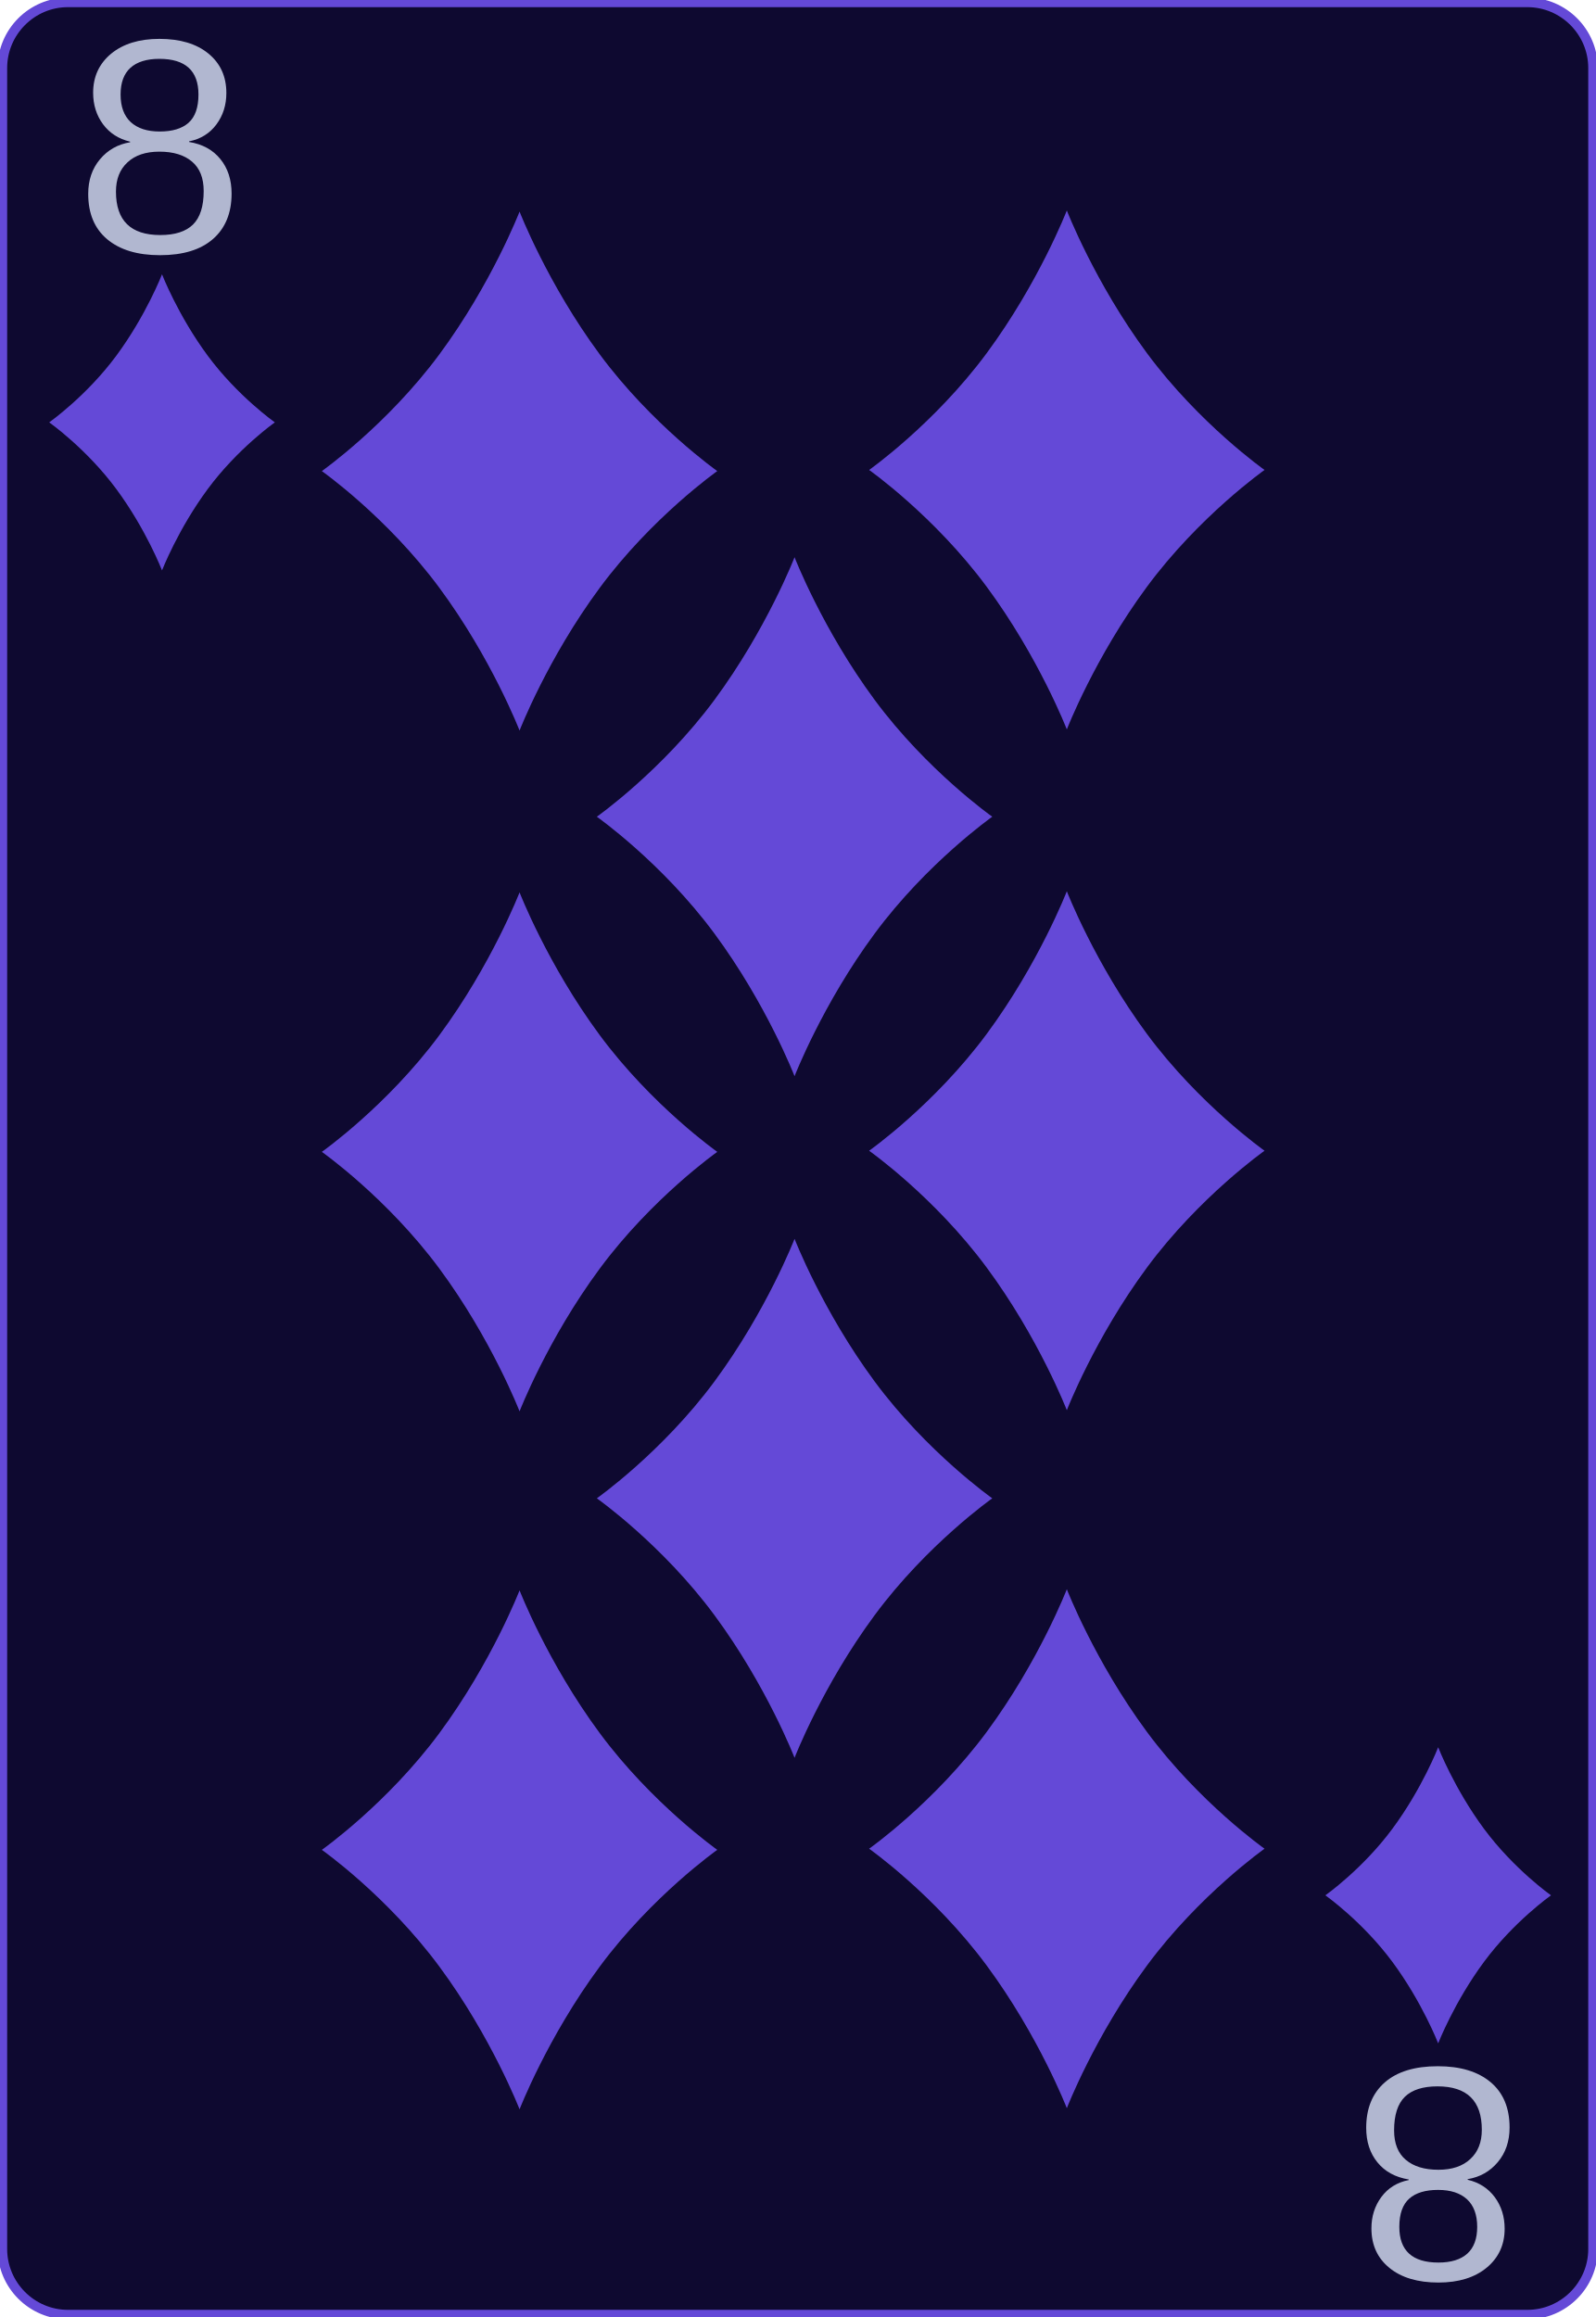
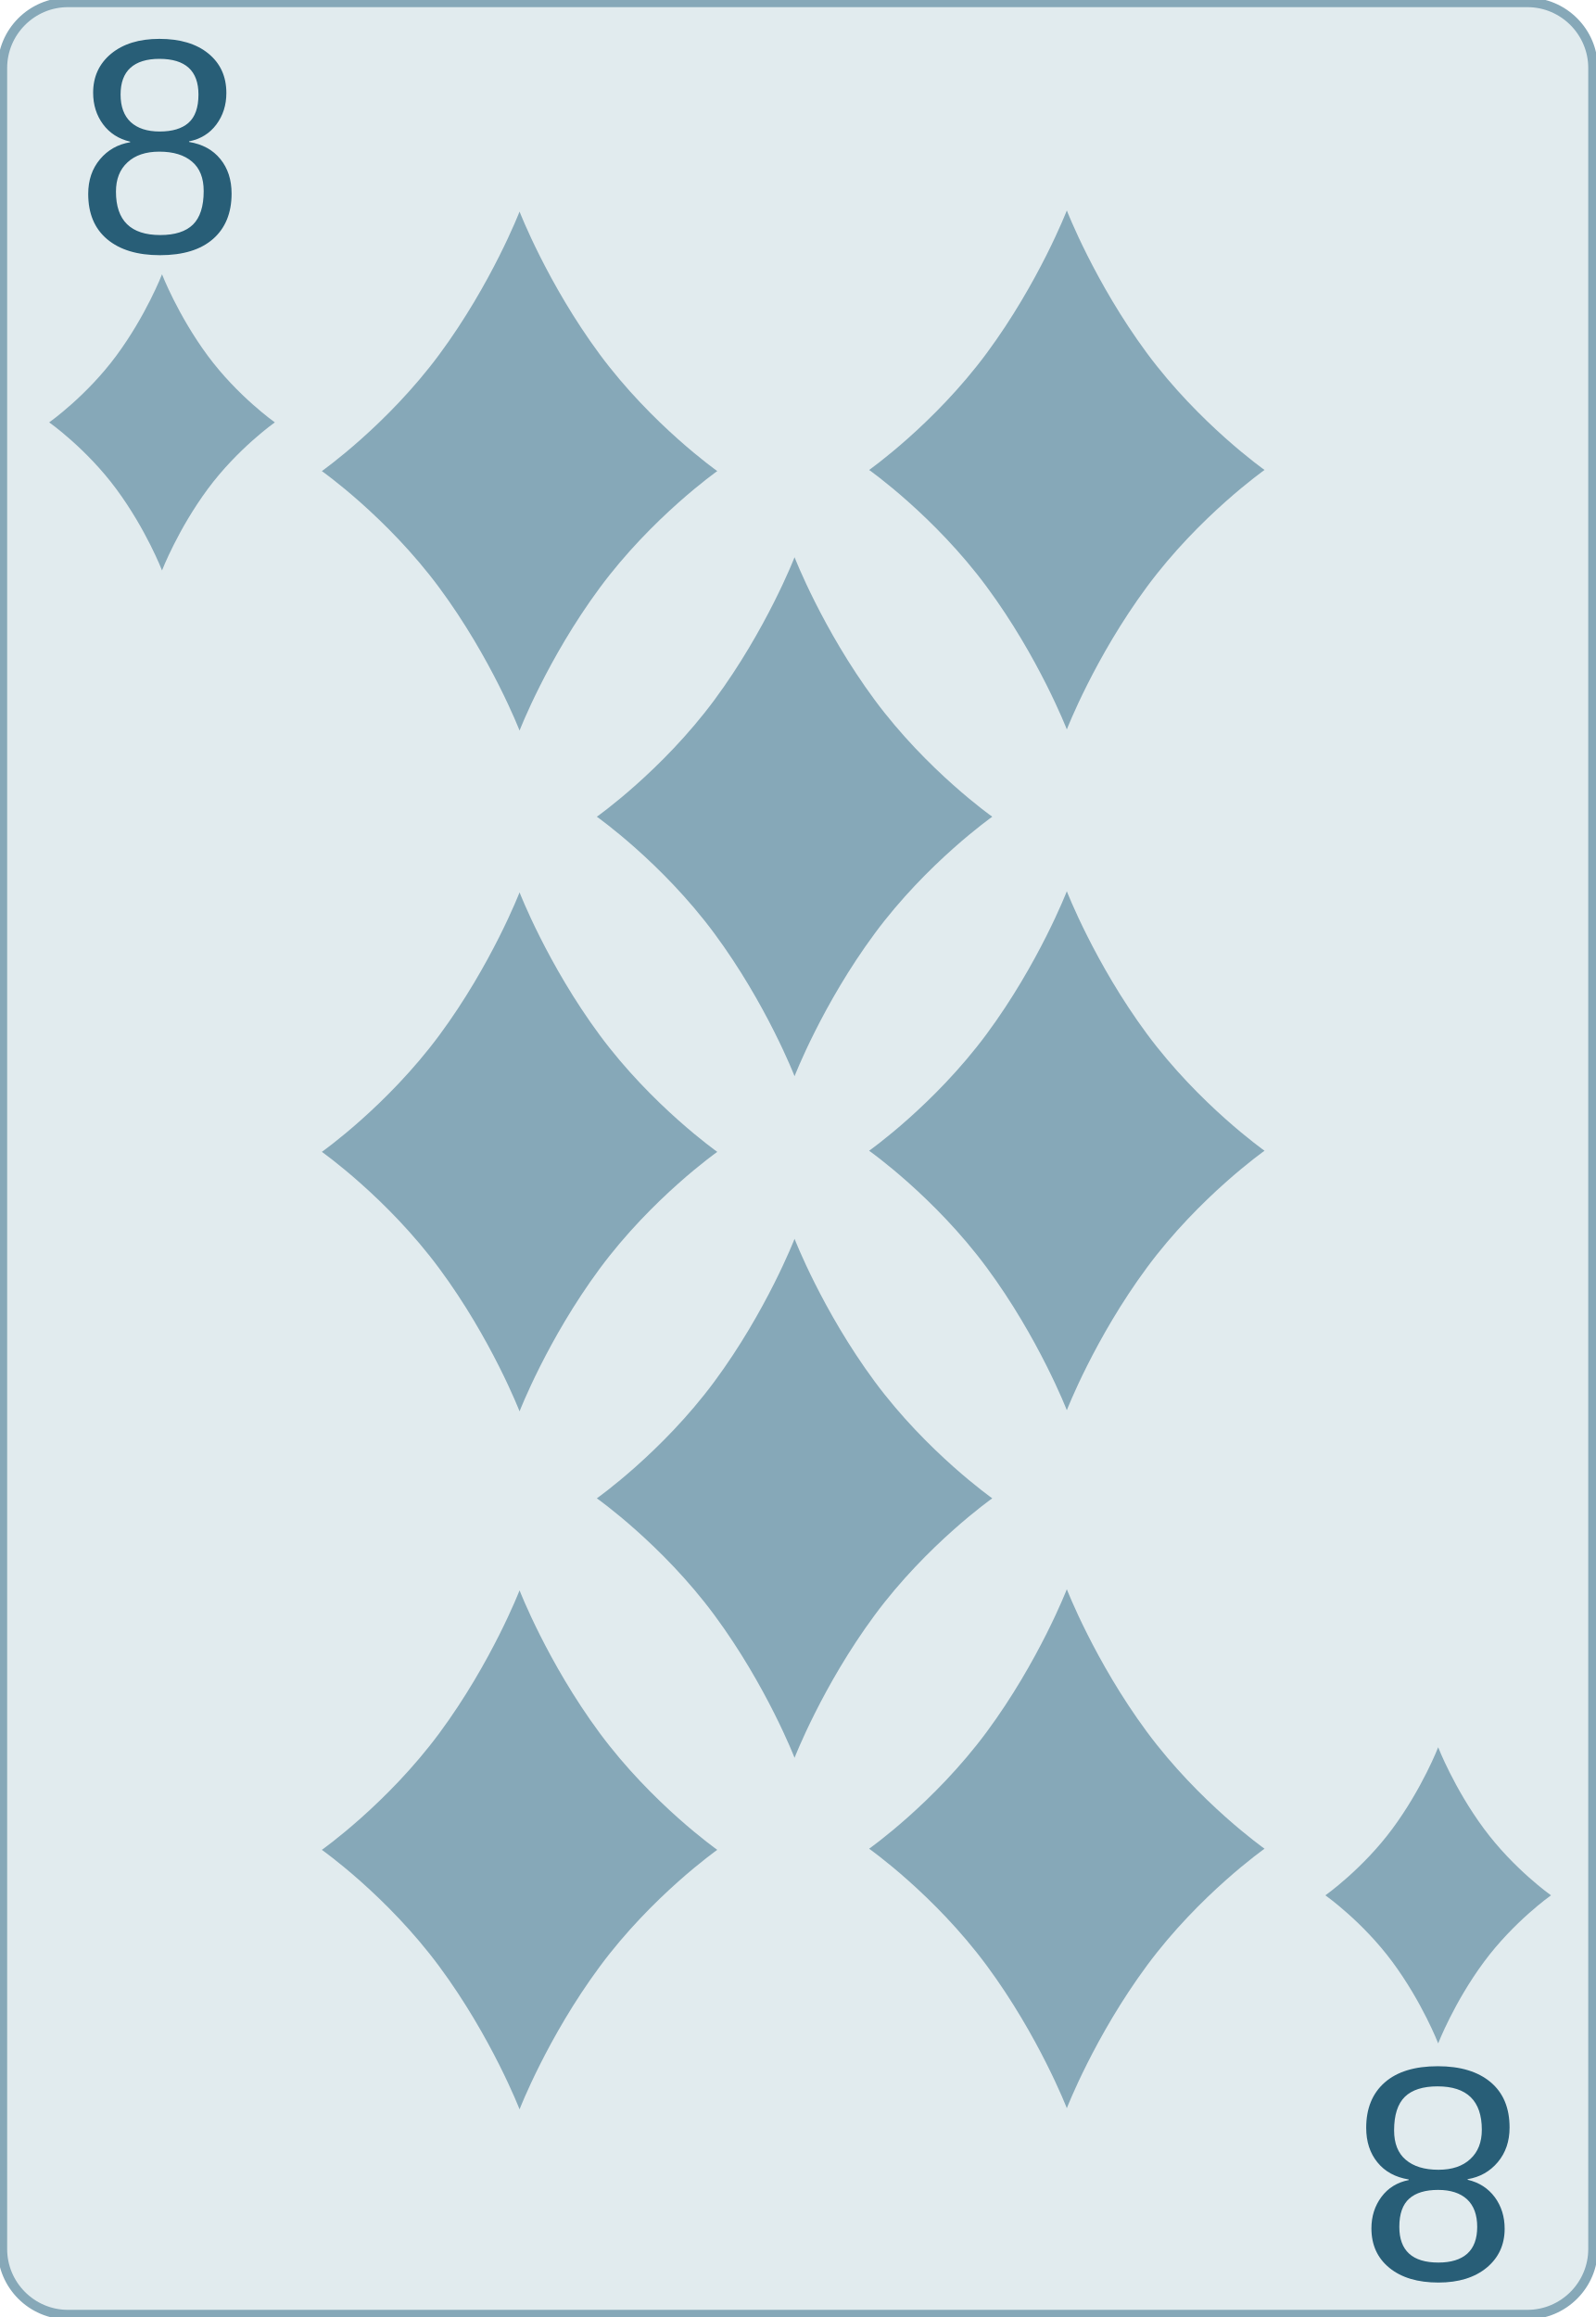
- <svg xmlns="http://www.w3.org/2000/svg" xmlns:xlink="http://www.w3.org/1999/xlink" width="167.087pt" height="242.667pt" viewBox="0 0 167.087 242.667" id="svg2" version="1.1" fill="#6449d7">
+ <svg xmlns="http://www.w3.org/2000/svg" xmlns:xlink="http://www.w3.org/1999/xlink" width="167.087pt" height="242.667pt" viewBox="0 0 167.087 242.667" id="svg2" version="1.1" fill="#86a8b8">
  <defs id="defs41">
    <radialGradient xlink:href="#linearGradient3773" id="radialGradient3781" cx="-0.158" cy="-8.835" fx="-0.158" fy="-8.835" r="8" gradientTransform="matrix(-1.584269,-0.02349808,0.03071979,-2.477574,-0.2485638,-26.71351)" gradientUnits="userSpaceOnUse" />
    <linearGradient id="linearGradient3773">
-       <stop style="stop-color:#6449d7;stop-opacity:1;" offset="0" id="stop3775" />
-       <stop style="stop-color:#6449d7;stop-opacity:0.649;" offset="1" id="stop3777" />
+       <stop style="stop-color:#86a8b8;stop-opacity:1;" offset="0" id="stop3775" />
+       <stop style="stop-color:#86a8b8;stop-opacity:0.649;" offset="1" id="stop3777" />
    </linearGradient>
    <radialGradient xlink:href="#linearGradient3773" id="radialGradient3957" cx="-0.158" cy="-8.835" fx="-0.158" fy="-8.835" r="8" gradientTransform="matrix(-1.584269,-0.02349808,0.03071979,-2.477574,-0.2485638,-26.71351)" gradientUnits="userSpaceOnUse" />
    <linearGradient id="linearGradient3959">
-       <stop style="stop-color:#6449d7;stop-opacity:1;" offset="0" id="stop3961" />
-       <stop style="stop-color:#6449d7;stop-opacity:0.649;" offset="1" id="stop3963" />
+       <stop style="stop-color:#86a8b8;stop-opacity:1;" offset="0" id="stop3961" />
+       <stop style="stop-color:#86a8b8;stop-opacity:0.649;" offset="1" id="stop3963" />
    </linearGradient>
    <radialGradient r="81.903" fy="509.476" fx="168.025" cy="509.476" cx="168.025" gradientTransform="matrix(1.25656,-0.7774064,0.3366382,0.5361257,-221.2021,359.2426)" gradientUnits="userSpaceOnUse" id="radialGradient3975" xlink:href="#linearGradient3784-4" />
    <linearGradient id="linearGradient3784-4">
-       <stop style="stop-color:#0e0930;stop-opacity:0.435;" offset="0" id="stop3786-8" />
-       <stop style="stop-color:#6449d7;stop-opacity:0;" offset="1" id="stop3788-6" />
+       <stop style="stop-color:#e1ebee;stop-opacity:0.435;" offset="0" id="stop3786-8" />
+       <stop style="stop-color:#86a8b8;stop-opacity:0;" offset="1" id="stop3788-6" />
    </linearGradient>
    <radialGradient xlink:href="#linearGradient3784-4-5" id="radialGradient3929" gradientUnits="userSpaceOnUse" gradientTransform="matrix(1.25656,-0.7774064,0.3366382,0.5361257,-221.2021,359.2426)" cx="168.025" cy="509.476" fx="168.025" fy="509.476" r="81.903" />
    <linearGradient id="linearGradient3784-4-5">
-       <stop style="stop-color:#0e0930;stop-opacity:0.489;" offset="0" id="stop3786-8-0" />
-       <stop style="stop-color:#6449d7;stop-opacity:0;" offset="1" id="stop3788-6-3" />
+       <stop style="stop-color:#e1ebee;stop-opacity:0.489;" offset="0" id="stop3786-8-0" />
+       <stop style="stop-color:#86a8b8;stop-opacity:0;" offset="1" id="stop3788-6-3" />
    </linearGradient>
    <radialGradient xlink:href="#linearGradient3784-4-1" id="radialGradient3927" gradientUnits="userSpaceOnUse" gradientTransform="matrix(1.25656,-0.7774064,0.3366382,0.5361257,-221.2021,359.2426)" cx="168.025" cy="509.476" fx="168.025" fy="509.476" r="81.903" />
    <linearGradient id="linearGradient3784-4-1">
-       <stop style="stop-color:#0e0930;stop-opacity:0.237;" offset="0" id="stop3786-8-03" />
-       <stop style="stop-color:#6449d7;stop-opacity:0;" offset="1" id="stop3788-6-6" />
+       <stop style="stop-color:#e1ebee;stop-opacity:0.237;" offset="0" id="stop3786-8-03" />
+       <stop style="stop-color:#86a8b8;stop-opacity:0;" offset="1" id="stop3788-6-6" />
    </linearGradient>
    <linearGradient id="linearGradient3768">
-       <stop style="stop-color:#6449d7;stop-opacity:1;" offset="0" id="stop3770" />
-       <stop style="stop-color:#6449d7;stop-opacity:0.672;" offset="1" id="stop3772" />
+       <stop style="stop-color:#86a8b8;stop-opacity:1;" offset="0" id="stop3770" />
+       <stop style="stop-color:#86a8b8;stop-opacity:0.672;" offset="1" id="stop3772" />
    </linearGradient>
    <linearGradient id="linearGradient3784-4-6">
-       <stop style="stop-color:#0e0930;stop-opacity:0.313;" offset="0" id="stop3786-8-8" />
-       <stop style="stop-color:#6449d7;stop-opacity:0;" offset="1" id="stop3788-6-8" />
+       <stop style="stop-color:#e1ebee;stop-opacity:0.313;" offset="0" id="stop3786-8-8" />
+       <stop style="stop-color:#86a8b8;stop-opacity:0;" offset="1" id="stop3788-6-8" />
    </linearGradient>
    <radialGradient r="81.903" fy="492.632" fx="159.354" cy="492.632" cx="159.354" gradientTransform="matrix(1.089478,-0.715138,0.4464527,0.6562658,-244.9333,290.9185)" gradientUnits="userSpaceOnUse" id="radialGradient4013-8" xlink:href="#linearGradient3784-4-2" />
    <linearGradient id="linearGradient3784-4-2">
-       <stop style="stop-color:#0e0930;stop-opacity:0.29;" offset="0" id="stop3786-8-1" />
-       <stop style="stop-color:#6449d7;stop-opacity:0;" offset="1" id="stop3788-6-5" />
+       <stop style="stop-color:#e1ebee;stop-opacity:0.29;" offset="0" id="stop3786-8-1" />
+       <stop style="stop-color:#86a8b8;stop-opacity:0;" offset="1" id="stop3788-6-5" />
    </linearGradient>
    <linearGradient id="linearGradient2984">
-       <stop style="stop-color:#6449d7;stop-opacity:1;" offset="0" id="stop2986" />
-       <stop style="stop-color:#6449d7;stop-opacity:0.641;" offset="1" id="stop2988" />
+       <stop style="stop-color:#86a8b8;stop-opacity:1;" offset="0" id="stop2986" />
+       <stop style="stop-color:#86a8b8;stop-opacity:0.641;" offset="1" id="stop2988" />
    </linearGradient>
    <linearGradient id="linearGradient3784-4-4">
-       <stop style="stop-color:#0e0930;stop-opacity:0.435;" offset="0" id="stop3786-8-8-2" />
-       <stop style="stop-color:#6449d7;stop-opacity:0;" offset="1" id="stop3788-6-1" />
+       <stop style="stop-color:#e1ebee;stop-opacity:0.435;" offset="0" id="stop3786-8-8-2" />
+       <stop style="stop-color:#86a8b8;stop-opacity:0;" offset="1" id="stop3788-6-1" />
    </linearGradient>
    <radialGradient r="81.903" fy="511.223" fx="171.487" cy="511.223" cx="171.487" gradientTransform="matrix(1.152989,-0.6739155,0.3948202,0.6754904,-233.6326,270.4008)" gradientUnits="userSpaceOnUse" id="radialGradient3100" xlink:href="#linearGradient3784-4-4" />
    <radialGradient xlink:href="#linearGradient2984" id="radialGradient3137" gradientUnits="userSpaceOnUse" gradientTransform="matrix(-1.122416,0.00551393,-0.00908973,-1.85031,-0.0293938,-10.2277)" cx="1.6632675e-13" cy="-3.234" fx="1.6632675e-13" fy="-3.234" r="8" />
  </defs>
-   <g id="Layer_x0020_1" style="fill-rule:nonzero;clip-rule:nonzero;stroke:#6449d7;stroke-miterlimit:4;">
-     <path style="fill:#0e0930;stroke-width:0.5;;stroke:#6449d7;stroke-width:1;" d="M166.837,235.548c0,3.777-3.087,6.869-6.871,6.869H7.111c-3.775,0-6.861-3.092-6.861-6.869V7.12C0.25,3.343,3.336,0.25,7.111,0.25h152.855    c3.784,0,6.871,3.093,6.871,6.87v228.428z" id="path5" />
+   <g id="Layer_x0020_1" style="fill-rule:nonzero;clip-rule:nonzero;stroke:#86a8b8;stroke-miterlimit:4;">
+     <path style="fill:#e1ebee;stroke-width:0.5;;stroke:#86a8b8;stroke-width:1;" d="M166.837,235.548c0,3.777-3.087,6.869-6.871,6.869H7.111c-3.775,0-6.861-3.092-6.861-6.869V7.12C0.25,3.343,3.336,0.25,7.111,0.25h152.855    c3.784,0,6.871,3.093,6.871,6.87v228.428z" id="path5" />
    <g style="stroke:none;" id="g7">
      <g id="g9">

			</g>
    </g>
    <g id="g15">

		</g>
    <g id="g19">

		</g>
    <g style="stroke:none;" id="g23">
      <g id="g25">

			</g>
    </g>
    <g style="stroke:none;" id="g31">
      <g id="g33">

			</g>
    </g>
  </g>
-   <text style="font-size:32px;font-style:normal;font-weight:normal;line-height:125%;letter-spacing:0px;word-spacing:0px;fill:#b1b7d0;fill-opacity:1;stroke:none;font-family:Bitstream Vera Sans" x="7.846" y="26.413" id="text3788" fill="#b1b7d0">
-     <tspan id="tspan3790" x="7.846" y="26.413" style="font-style:normal;font-variant:normal;font-weight:normal;font-stretch:normal;fill:#b1b7d0;fill-opacity:1;font-family:Arial;-inkscape-font-specification:Arial" fill="#b1b7d0">8</tspan>
+   <text style="font-size:32px;font-style:normal;font-weight:normal;line-height:125%;letter-spacing:0px;word-spacing:0px;fill:#285e77;fill-opacity:1;stroke:none;font-family:Bitstream Vera Sans" x="7.846" y="26.413" id="text3788" fill="#285e77">
+     <tspan id="tspan3790" x="7.846" y="26.413" style="font-style:normal;font-variant:normal;font-weight:normal;font-stretch:normal;fill:#285e77;fill-opacity:1;font-family:Arial;-inkscape-font-specification:Arial" fill="#285e77">8</tspan>
  </text>
-   <text style="font-size:32px;font-style:normal;font-weight:normal;line-height:125%;letter-spacing:0px;word-spacing:0px;fill:#b1b7d0;fill-opacity:1;stroke:none;font-family:Bitstream Vera Sans" x="-159.488" y="-216.715" id="text3788-4" transform="scale(-1,-1)" fill="#b1b7d0">
-     <tspan id="tspan3790-3" x="-159.488" y="-216.715" style="font-style:normal;font-variant:normal;font-weight:normal;font-stretch:normal;fill:#b1b7d0;fill-opacity:1;font-family:Arial;-inkscape-font-specification:Arial" fill="#b1b7d0">8</tspan>
+   <text style="font-size:32px;font-style:normal;font-weight:normal;line-height:125%;letter-spacing:0px;word-spacing:0px;fill:#285e77;fill-opacity:1;stroke:none;font-family:Bitstream Vera Sans" x="-159.488" y="-216.715" id="text3788-4" transform="scale(-1,-1)" fill="#285e77">
+     <tspan id="tspan3790-3" x="-159.488" y="-216.715" style="font-style:normal;font-variant:normal;font-weight:normal;font-stretch:normal;fill:#285e77;fill-opacity:1;font-family:Arial;-inkscape-font-specification:Arial" fill="#285e77">8</tspan>
  </text>
  <g transform="matrix(1.476906,0,0,1.476906,16.9681,44.23616)" id="layer1-2-6">
-     <path style="fill:#6449d7" id="dl-6" d="M 3.243,-4.725 C 1.126,-7.589 0,-10.5 0,-10.5 c 0,0 -1.126,2.911 -3.243,5.775 C -5.361,-1.862 -8,0 -8,0 -8,0 -5.361,1.861 -3.243,4.726 -1.126,7.589 0,10.5 0,10.5 0,10.5 1.126,7.589 3.243,4.726 5.361,1.861 8,0 8,0 8,0 5.361,-1.862 3.243,-4.725 z" />
+     <path style="fill:#86a8b8" id="dl-6" d="M 3.243,-4.725 C 1.126,-7.589 0,-10.5 0,-10.5 c 0,0 -1.126,2.911 -3.243,5.775 C -5.361,-1.862 -8,0 -8,0 -8,0 -5.361,1.861 -3.243,4.726 -1.126,7.589 0,10.5 0,10.5 0,10.5 1.126,7.589 3.243,4.726 5.361,1.861 8,0 8,0 8,0 5.361,-1.862 3.243,-4.725 z" />
  </g>
  <g transform="matrix(1.476906,0,0,1.476906,150.6209,198.5035)" id="layer1-2-6-4">
-     <path style="fill:#6449d7" id="dl-6-9" d="M 3.243,-4.725 C 1.126,-7.589 0,-10.5 0,-10.5 c 0,0 -1.126,2.911 -3.243,5.775 C -5.361,-1.862 -8,0 -8,0 -8,0 -5.361,1.861 -3.243,4.726 -1.126,7.589 0,10.5 0,10.5 0,10.5 1.126,7.589 3.243,4.726 5.361,1.861 8,0 8,0 8,0 5.361,-1.862 3.243,-4.725 z" />
+     <path style="fill:#86a8b8" id="dl-6-9" d="M 3.243,-4.725 C 1.126,-7.589 0,-10.5 0,-10.5 c 0,0 -1.126,2.911 -3.243,5.775 C -5.361,-1.862 -8,0 -8,0 -8,0 -5.361,1.861 -3.243,4.726 -1.126,7.589 0,10.5 0,10.5 0,10.5 1.126,7.589 3.243,4.726 5.361,1.861 8,0 8,0 8,0 5.361,-1.862 3.243,-4.725 z" />
  </g>
  <g transform="matrix(2.588291,0,0,2.588291,111.7287,193.6219)" id="layer1-2-6-8">
-     <path style="fill:#6449d7" id="dl-6-8" d="M 3.243,-4.725 C 1.126,-7.589 0,-10.5 0,-10.5 c 0,0 -1.126,2.911 -3.243,5.775 C -5.361,-1.862 -8,0 -8,0 -8,0 -5.361,1.861 -3.243,4.726 -1.126,7.589 0,10.5 0,10.5 0,10.5 1.126,7.589 3.243,4.726 5.361,1.861 8,0 8,0 8,0 5.361,-1.862 3.243,-4.725 z" />
+     <path style="fill:#86a8b8" id="dl-6-8" d="M 3.243,-4.725 C 1.126,-7.589 0,-10.5 0,-10.5 c 0,0 -1.126,2.911 -3.243,5.775 C -5.361,-1.862 -8,0 -8,0 -8,0 -5.361,1.861 -3.243,4.726 -1.126,7.589 0,10.5 0,10.5 0,10.5 1.126,7.589 3.243,4.726 5.361,1.861 8,0 8,0 8,0 5.361,-1.862 3.243,-4.725 z" />
  </g>
  <g transform="matrix(2.588291,0,0,2.588291,111.7287,49.21954)" id="layer1-2-6-8-2">
-     <path style="fill:#6449d7" id="dl-6-8-6" d="M 3.243,-4.725 C 1.126,-7.589 0,-10.5 0,-10.5 c 0,0 -1.126,2.911 -3.243,5.775 C -5.361,-1.862 -8,0 -8,0 -8,0 -5.361,1.861 -3.243,4.726 -1.126,7.589 0,10.5 0,10.5 0,10.5 1.126,7.589 3.243,4.726 5.361,1.861 8,0 8,0 8,0 5.361,-1.862 3.243,-4.725 z" />
+     <path style="fill:#86a8b8" id="dl-6-8-6" d="M 3.243,-4.725 C 1.126,-7.589 0,-10.5 0,-10.5 c 0,0 -1.126,2.911 -3.243,5.775 C -5.361,-1.862 -8,0 -8,0 -8,0 -5.361,1.861 -3.243,4.726 -1.126,7.589 0,10.5 0,10.5 0,10.5 1.126,7.589 3.243,4.726 5.361,1.861 8,0 8,0 8,0 5.361,-1.862 3.243,-4.725 z" />
  </g>
  <g transform="matrix(2.588291,0,0,2.588291,111.7287,120.5203)" id="layer1-2-6-8-2-8">
-     <path style="fill:#6449d7" id="dl-6-8-6-8" d="M 3.243,-4.725 C 1.126,-7.589 0,-10.5 0,-10.5 c 0,0 -1.126,2.911 -3.243,5.775 C -5.361,-1.862 -8,0 -8,0 -8,0 -5.361,1.861 -3.243,4.726 -1.126,7.589 0,10.5 0,10.5 0,10.5 1.126,7.589 3.243,4.726 5.361,1.861 8,0 8,0 8,0 5.361,-1.862 3.243,-4.725 z" />
+     <path style="fill:#86a8b8" id="dl-6-8-6-8" d="M 3.243,-4.725 C 1.126,-7.589 0,-10.5 0,-10.5 c 0,0 -1.126,2.911 -3.243,5.775 C -5.361,-1.862 -8,0 -8,0 -8,0 -5.361,1.861 -3.243,4.726 -1.126,7.589 0,10.5 0,10.5 0,10.5 1.126,7.589 3.243,4.726 5.361,1.861 8,0 8,0 8,0 5.361,-1.862 3.243,-4.725 z" />
  </g>
  <g transform="matrix(2.588291,0,0,2.588291,54.41339,193.74)" id="layer1-2-6-8-8">
-     <path style="fill:#6449d7" id="dl-6-8-8" d="M 3.243,-4.725 C 1.126,-7.589 0,-10.5 0,-10.5 c 0,0 -1.126,2.911 -3.243,5.775 C -5.361,-1.862 -8,0 -8,0 -8,0 -5.361,1.861 -3.243,4.726 -1.126,7.589 0,10.5 0,10.5 0,10.5 1.126,7.589 3.243,4.726 5.361,1.861 8,0 8,0 8,0 5.361,-1.862 3.243,-4.725 z" />
+     <path style="fill:#86a8b8" id="dl-6-8-8" d="M 3.243,-4.725 C 1.126,-7.589 0,-10.5 0,-10.5 c 0,0 -1.126,2.911 -3.243,5.775 C -5.361,-1.862 -8,0 -8,0 -8,0 -5.361,1.861 -3.243,4.726 -1.126,7.589 0,10.5 0,10.5 0,10.5 1.126,7.589 3.243,4.726 5.361,1.861 8,0 8,0 8,0 5.361,-1.862 3.243,-4.725 z" />
  </g>
  <g transform="matrix(2.588291,0,0,2.588291,54.41339,49.33766)" id="layer1-2-6-8-2-4">
-     <path style="fill:#6449d7" id="dl-6-8-6-3" d="M 3.243,-4.725 C 1.126,-7.589 0,-10.5 0,-10.5 c 0,0 -1.126,2.911 -3.243,5.775 C -5.361,-1.862 -8,0 -8,0 -8,0 -5.361,1.861 -3.243,4.726 -1.126,7.589 0,10.5 0,10.5 0,10.5 1.126,7.589 3.243,4.726 5.361,1.861 8,0 8,0 8,0 5.361,-1.862 3.243,-4.725 z" />
+     <path style="fill:#86a8b8" id="dl-6-8-6-3" d="M 3.243,-4.725 C 1.126,-7.589 0,-10.5 0,-10.5 c 0,0 -1.126,2.911 -3.243,5.775 C -5.361,-1.862 -8,0 -8,0 -8,0 -5.361,1.861 -3.243,4.726 -1.126,7.589 0,10.5 0,10.5 0,10.5 1.126,7.589 3.243,4.726 5.361,1.861 8,0 8,0 8,0 5.361,-1.862 3.243,-4.725 z" />
  </g>
  <g transform="matrix(2.588291,0,0,2.588291,54.41339,120.6385)" id="layer1-2-6-8-2-8-1">
-     <path style="fill:#6449d7" id="dl-6-8-6-8-4" d="M 3.243,-4.725 C 1.126,-7.589 0,-10.5 0,-10.5 c 0,0 -1.126,2.911 -3.243,5.775 C -5.361,-1.862 -8,0 -8,0 -8,0 -5.361,1.861 -3.243,4.726 -1.126,7.589 0,10.5 0,10.5 0,10.5 1.126,7.589 3.243,4.726 5.361,1.861 8,0 8,0 8,0 5.361,-1.862 3.243,-4.725 z" />
+     <path style="fill:#86a8b8" id="dl-6-8-6-8-4" d="M 3.243,-4.725 C 1.126,-7.589 0,-10.5 0,-10.5 c 0,0 -1.126,2.911 -3.243,5.775 C -5.361,-1.862 -8,0 -8,0 -8,0 -5.361,1.861 -3.243,4.726 -1.126,7.589 0,10.5 0,10.5 0,10.5 1.126,7.589 3.243,4.726 5.361,1.861 8,0 8,0 8,0 5.361,-1.862 3.243,-4.725 z" />
  </g>
  <g transform="matrix(2.588291,0,0,2.588291,83.21339,85.53779)" id="layer1-2-6-8-2-4-8">
-     <path style="fill:#6449d7" id="dl-6-8-6-3-8" d="M 3.243,-4.725 C 1.126,-7.589 0,-10.5 0,-10.5 c 0,0 -1.126,2.911 -3.243,5.775 C -5.361,-1.862 -8,0 -8,0 -8,0 -5.361,1.861 -3.243,4.726 -1.126,7.589 0,10.5 0,10.5 0,10.5 1.126,7.589 3.243,4.726 5.361,1.861 8,0 8,0 8,0 5.361,-1.862 3.243,-4.725 z" />
+     <path style="fill:#86a8b8" id="dl-6-8-6-3-8" d="M 3.243,-4.725 C 1.126,-7.589 0,-10.5 0,-10.5 c 0,0 -1.126,2.911 -3.243,5.775 C -5.361,-1.862 -8,0 -8,0 -8,0 -5.361,1.861 -3.243,4.726 -1.126,7.589 0,10.5 0,10.5 0,10.5 1.126,7.589 3.243,4.726 5.361,1.861 8,0 8,0 8,0 5.361,-1.862 3.243,-4.725 z" />
  </g>
  <g transform="matrix(2.588291,0,0,2.588291,83.21339,156.9238)" id="layer1-2-6-8-8-6">
-     <path style="fill:#6449d7" id="dl-6-8-8-8" d="M 3.243,-4.725 C 1.126,-7.589 0,-10.5 0,-10.5 c 0,0 -1.126,2.911 -3.243,5.775 C -5.361,-1.862 -8,0 -8,0 -8,0 -5.361,1.861 -3.243,4.726 -1.126,7.589 0,10.5 0,10.5 0,10.5 1.126,7.589 3.243,4.726 5.361,1.861 8,0 8,0 8,0 5.361,-1.862 3.243,-4.725 z" />
+     <path style="fill:#86a8b8" id="dl-6-8-8-8" d="M 3.243,-4.725 C 1.126,-7.589 0,-10.5 0,-10.5 c 0,0 -1.126,2.911 -3.243,5.775 C -5.361,-1.862 -8,0 -8,0 -8,0 -5.361,1.861 -3.243,4.726 -1.126,7.589 0,10.5 0,10.5 0,10.5 1.126,7.589 3.243,4.726 5.361,1.861 8,0 8,0 8,0 5.361,-1.862 3.243,-4.725 z" />
  </g>
</svg>
